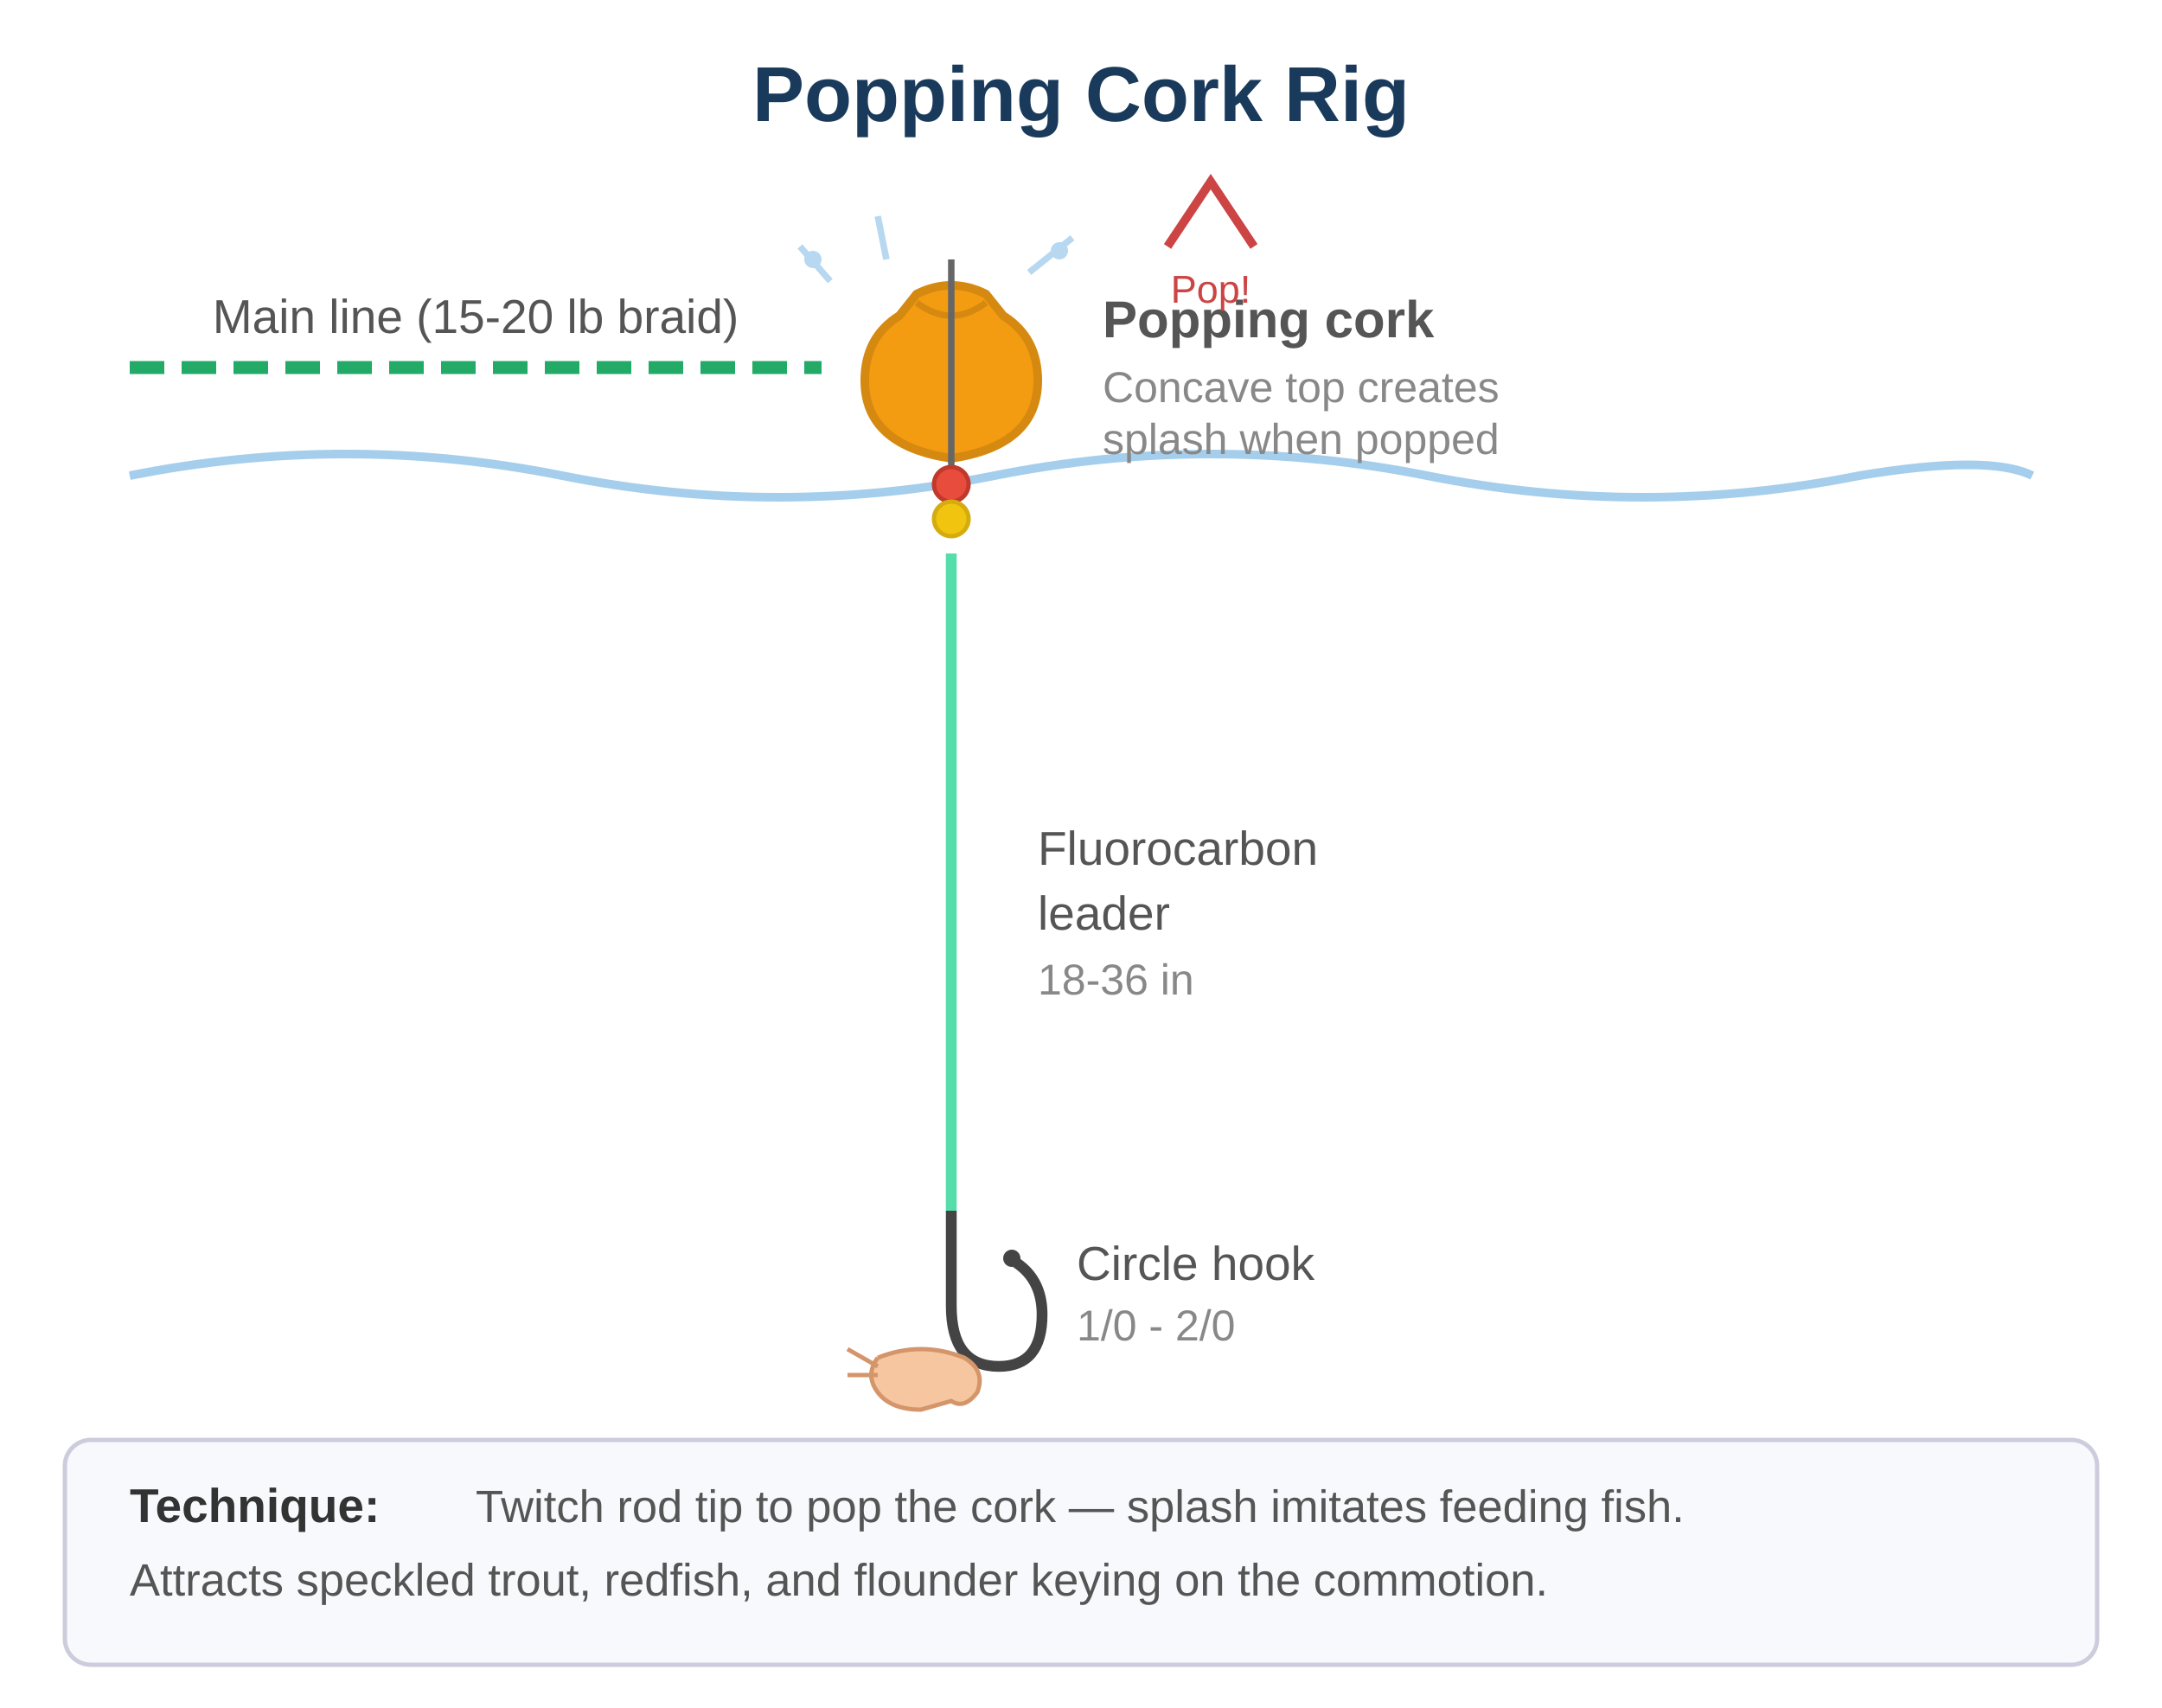
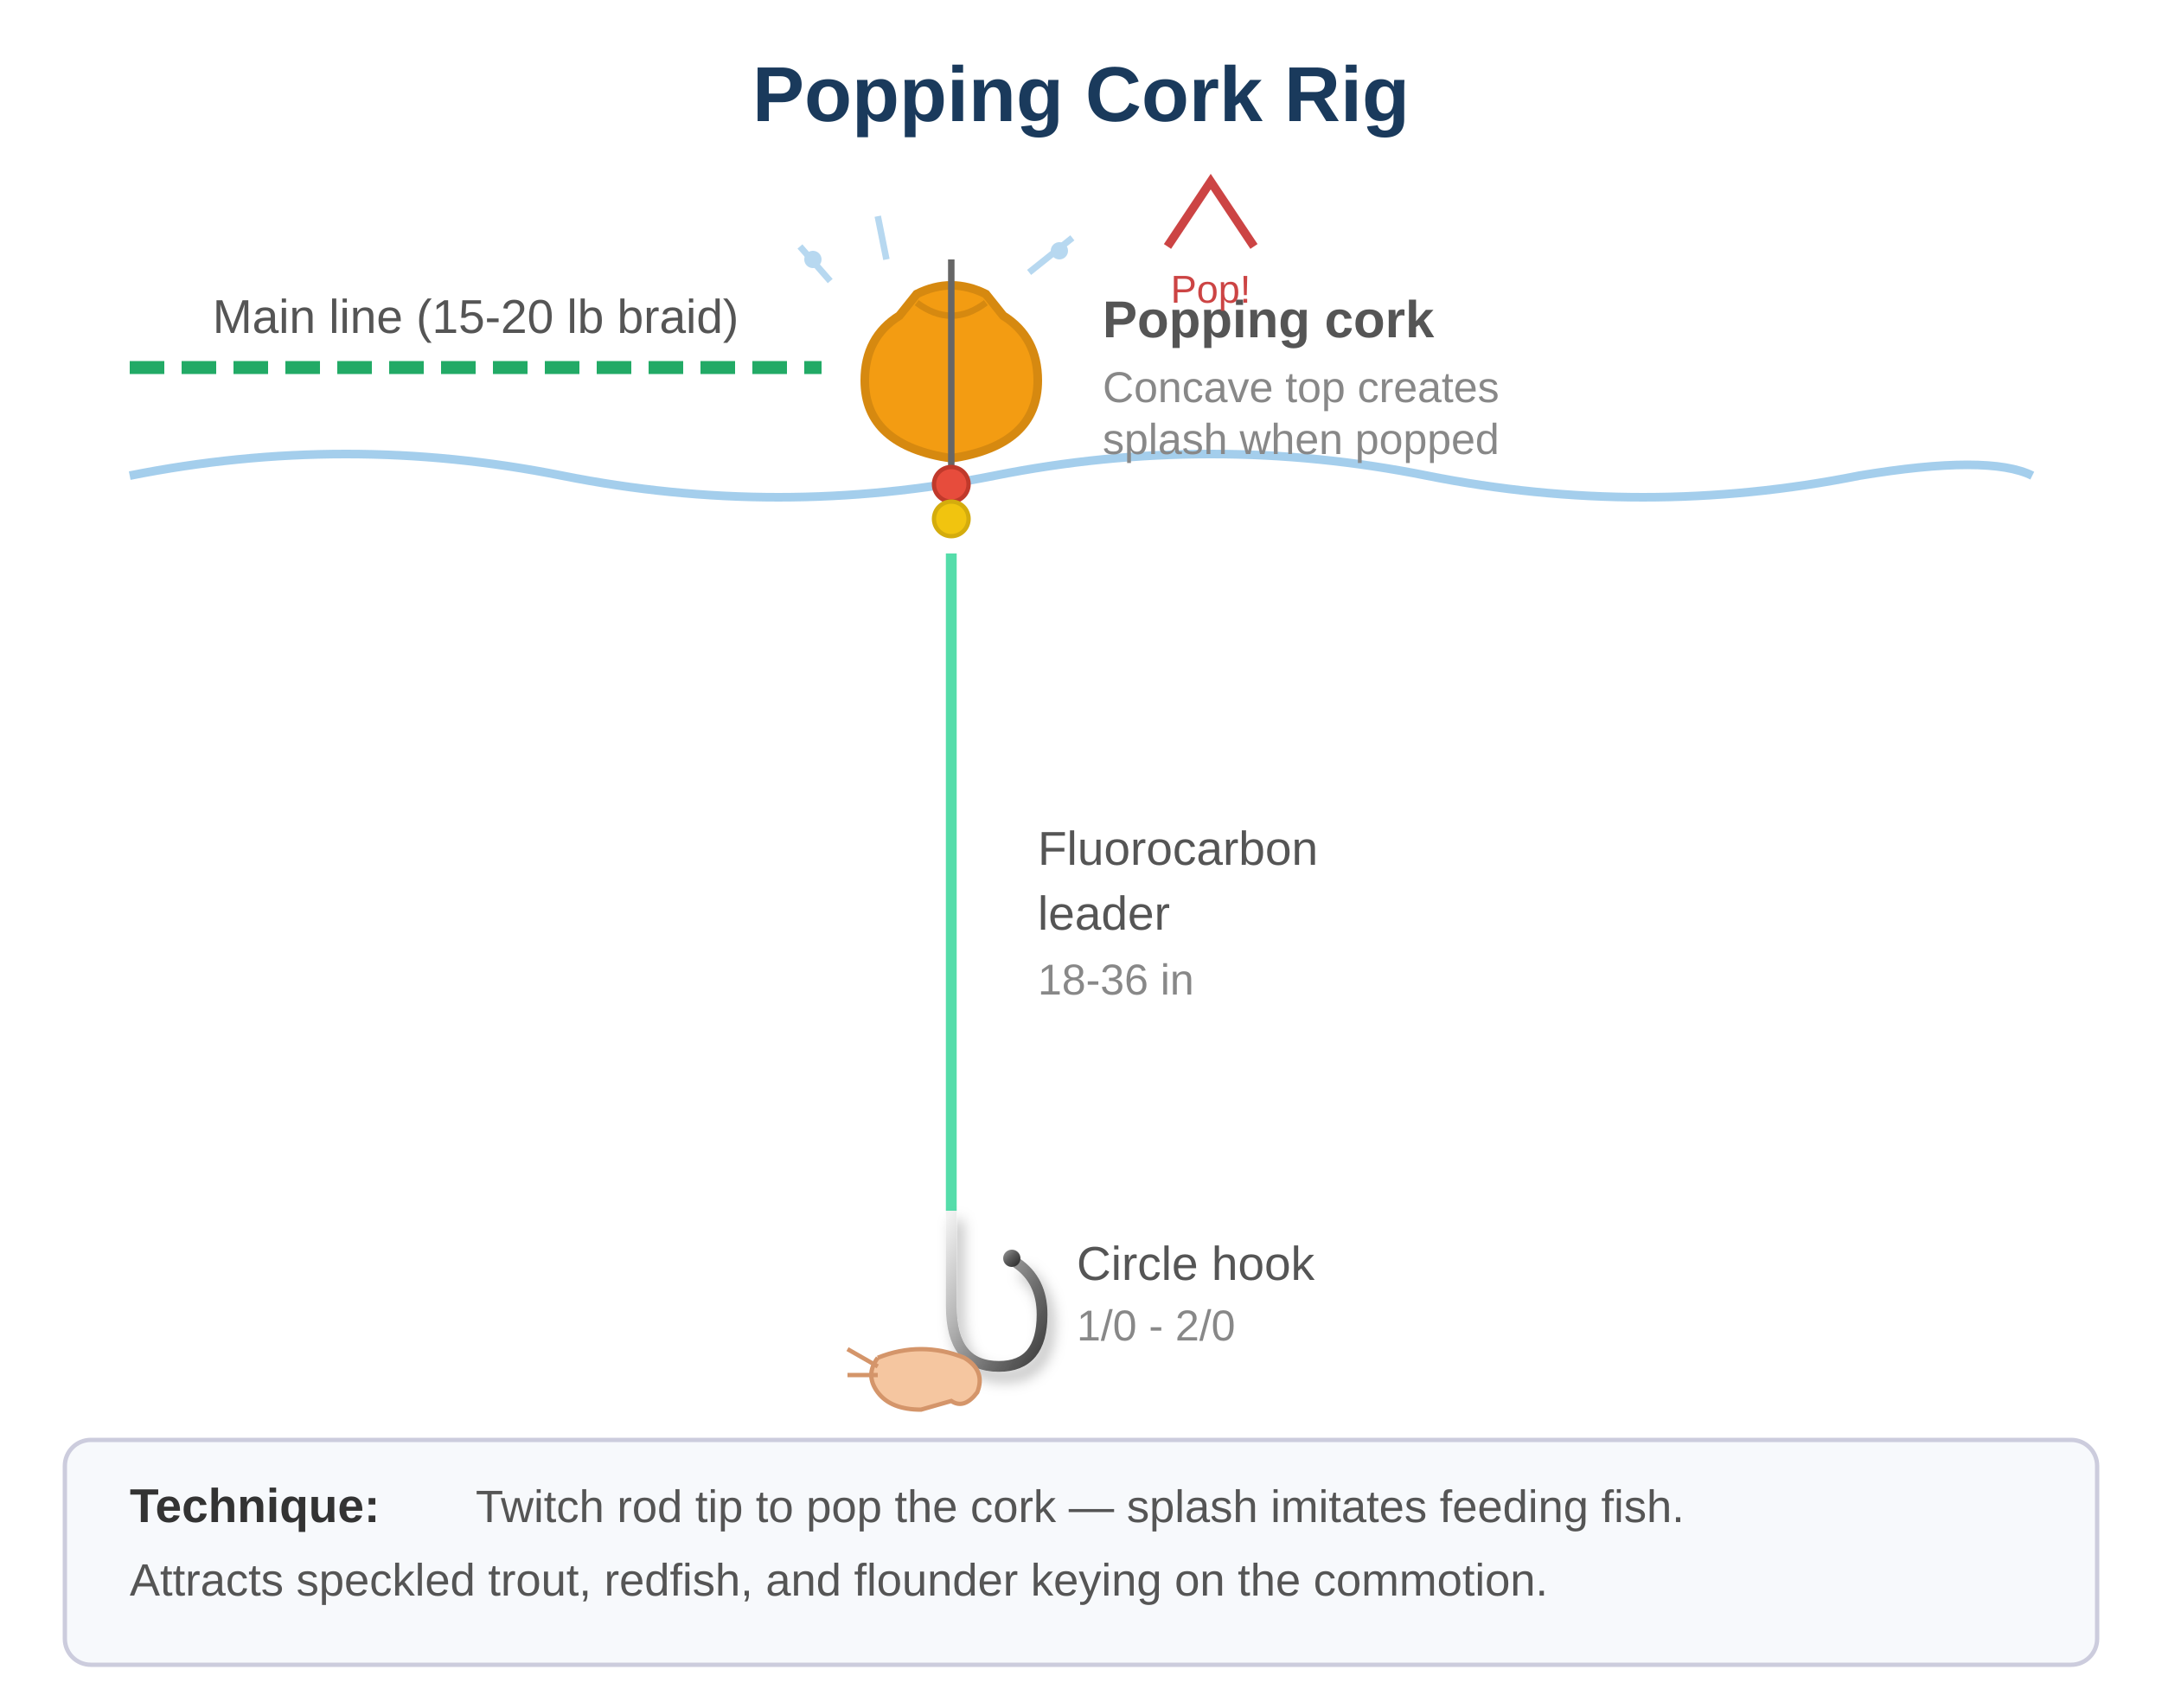
<svg xmlns="http://www.w3.org/2000/svg" viewBox="0 0 500 395" font-family="Arial, sans-serif">
+   <defs>
+     <linearGradient id="steelGrad" x1="0%" y1="0%" x2="100%" y2="100%">
+       <stop offset="0%" stop-color="#f2f2f2" />
+       <stop offset="35%" stop-color="#b8b8b8" />
+       <stop offset="70%" stop-color="#6e6e6e" />
+       <stop offset="100%" stop-color="#3d3d3d" />
+     </linearGradient>
+     <linearGradient id="steelGradDark" x1="0%" y1="0%" x2="100%" y2="100%">
+       <stop offset="0%" stop-color="#9a9a9a" />
+       <stop offset="45%" stop-color="#5c5c5c" />
+       <stop offset="100%" stop-color="#242424" />
+     </linearGradient>
+     <radialGradient id="leadGrad" cx="32%" cy="30%" r="75%">
+       <stop offset="0%" stop-color="#e2e2e2" />
+       <stop offset="35%" stop-color="#9a9a9a" />
+       <stop offset="75%" stop-color="#5c5c5c" />
+       <stop offset="100%" stop-color="#333333" />
+     </radialGradient>
+     <filter id="softShadow" x="-40%" y="-40%" width="180%" height="180%">
+       <feDropShadow dx="1.4" dy="2.2" stdDeviation="1.6" flood-color="#000000" flood-opacity="0.28" />
+     </filter>
+   </defs>
  <text x="250" y="28" text-anchor="middle" font-size="18" font-weight="bold" fill="#1a3a5c">Popping Cork Rig</text>
  <path d="M30 110 Q80 100 130 110 Q180 120 230 110 Q280 100 330 110 Q380 120 430 110 Q460 105 470 110" fill="none" stroke="#4a9eda" stroke-width="2" opacity="0.5" />
  <line x1="30" y1="85" x2="190" y2="85" stroke="#2a6" stroke-width="3" stroke-dasharray="8,4" />
  <text x="110" y="77" text-anchor="middle" font-size="11" fill="#555">Main line (15-20 lb braid)</text>
  <g transform="translate(200, 68)">
    <path d="M0 20 Q0 10 8 5 L12 0 Q20 -4 28 0 L32 5 Q40 10 40 20 Q40 35 20 38 Q0 35 0 20" fill="#f39c12" stroke="#d68910" stroke-width="2" />
    <path d="M12 2 Q20 8 28 2" fill="none" stroke="#d68910" stroke-width="1.5" />
    <line x1="20" y1="-8" x2="20" y2="42" stroke="#666" stroke-width="1.5" />
    <circle cx="20" cy="44" r="4" fill="#e74c3c" stroke="#c0392b" stroke-width="1" />
    <circle cx="20" cy="52" r="4" fill="#f1c40f" stroke="#d4ac0d" stroke-width="1" />
    <text x="55" y="10" font-size="12" fill="#555" font-weight="bold">Popping cork</text>
    <text x="55" y="25" font-size="10" fill="#888">Concave top creates</text>
    <text x="55" y="37" font-size="10" fill="#888">splash when popped</text>
  </g>
  <g transform="translate(200, 65)" opacity="0.4">
    <path d="M-8 0 L-15 -8" stroke="#4a9eda" stroke-width="1.5" />
    <path d="M5 -5 L3 -15" stroke="#4a9eda" stroke-width="1.5" />
    <path d="M38 -2 L48 -10" stroke="#4a9eda" stroke-width="1.5" />
    <circle cx="-12" cy="-5" r="2" fill="#4a9eda" />
    <circle cx="45" cy="-7" r="2" fill="#4a9eda" />
  </g>
  <line x1="220" y1="128" x2="220" y2="280" stroke="#5da" stroke-width="2.5" />
  <text x="240" y="200" font-size="11" fill="#555">Fluorocarbon</text>
  <text x="240" y="215" font-size="11" fill="#555">leader</text>
  <text x="240" y="230" font-size="10" fill="#888">18-36 in</text>
  <g transform="translate(207, 280)">
-     <path d="M13 0 L13 22 Q13 36 24 36 Q34 36 34 24 Q34 16 28 12" fill="none" stroke="#444" stroke-width="2.5" />
-     <circle cx="27" cy="11" r="2" fill="#444" />
+     <path d="M13 0 L13 22 Q13 36 24 36 Q34 36 34 24 Q34 16 28 12" fill="none" stroke="url(#steelGrad)" stroke-width="2.5" filter="url(#softShadow)" />
+     <circle cx="27" cy="11" r="2" fill="url(#steelGradDark)" />
    <text x="42" y="16" font-size="11" fill="#555">Circle hook</text>
    <text x="42" y="30" font-size="10" fill="#888">1/0 - 2/0</text>
  </g>
  <g transform="translate(198, 312)">
    <path d="M5 2 Q15 -2 25 2 Q30 5 28 10 Q25 14 22 12 L15 14 Q8 14 5 10 Q2 6 5 2" fill="#f5c6a0" stroke="#d4956a" stroke-width="1" />
    <line x1="5" y1="4" x2="-2" y2="0" stroke="#d4956a" stroke-width="1" />
    <line x1="5" y1="6" x2="-2" y2="6" stroke="#d4956a" stroke-width="1" />
    <text x="15" y="28" text-anchor="middle" font-size="10" fill="#888">Live shrimp</text>
  </g>
  <g transform="translate(270, 42)">
    <path d="M0 15 L10 0 L20 15" fill="none" stroke="#c44" stroke-width="2" />
    <text x="10" y="28" text-anchor="middle" font-size="9" fill="#c44">Pop!</text>
  </g>
  <rect x="15" y="333" width="470" height="52" rx="6" fill="#f7f9fc" stroke="#ccd" stroke-width="1" />
  <text x="30" y="352" font-size="11" fill="#333" font-weight="bold">Technique:</text>
  <text x="110" y="352" font-size="10.5" fill="#555">Twitch rod tip to pop the cork — splash imitates feeding fish.</text>
  <text x="30" y="369" font-size="10.5" fill="#555">Attracts speckled trout, redfish, and flounder keying on the commotion.</text>
</svg>
